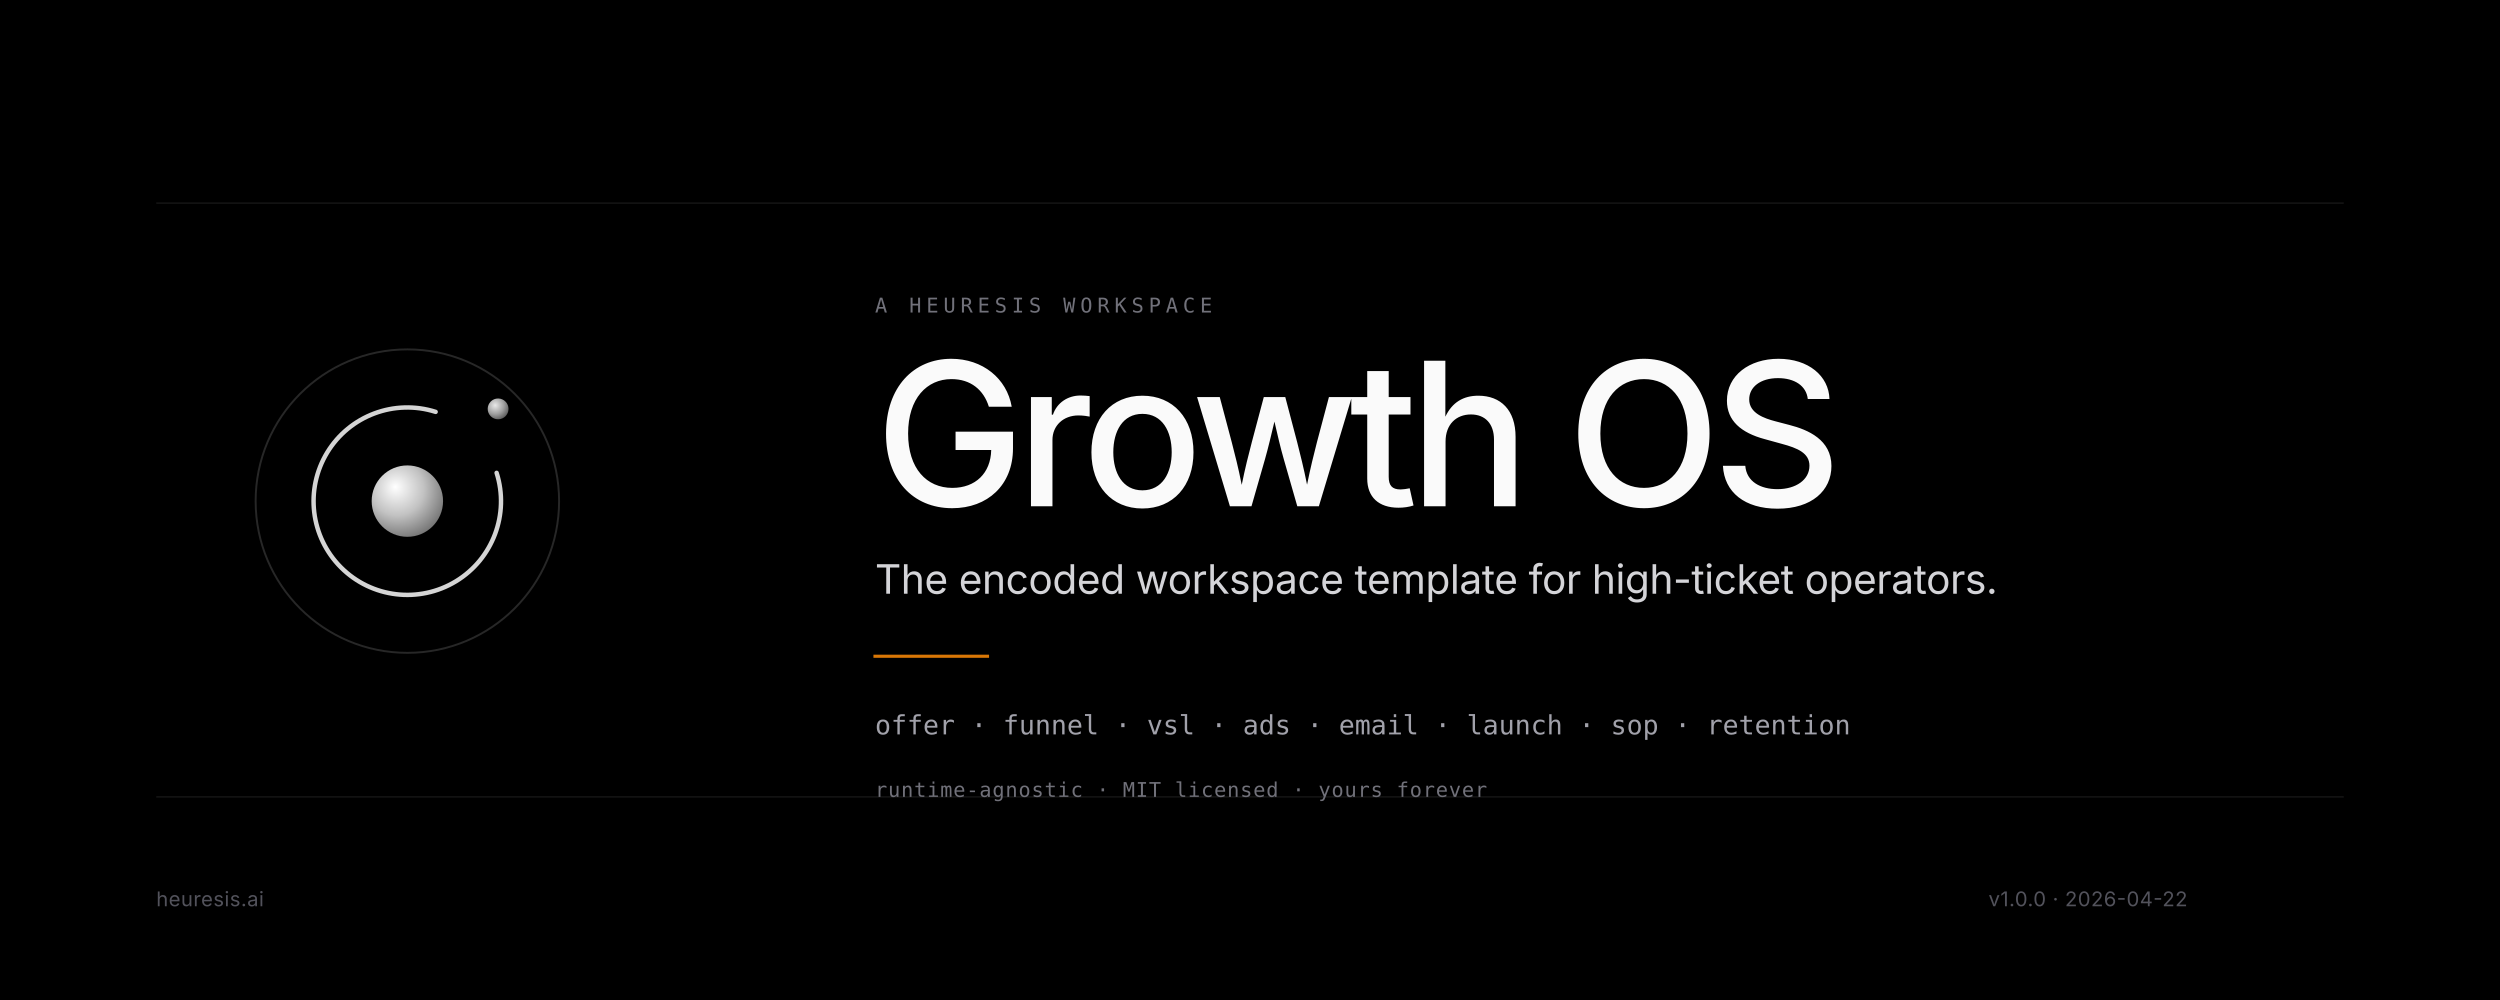
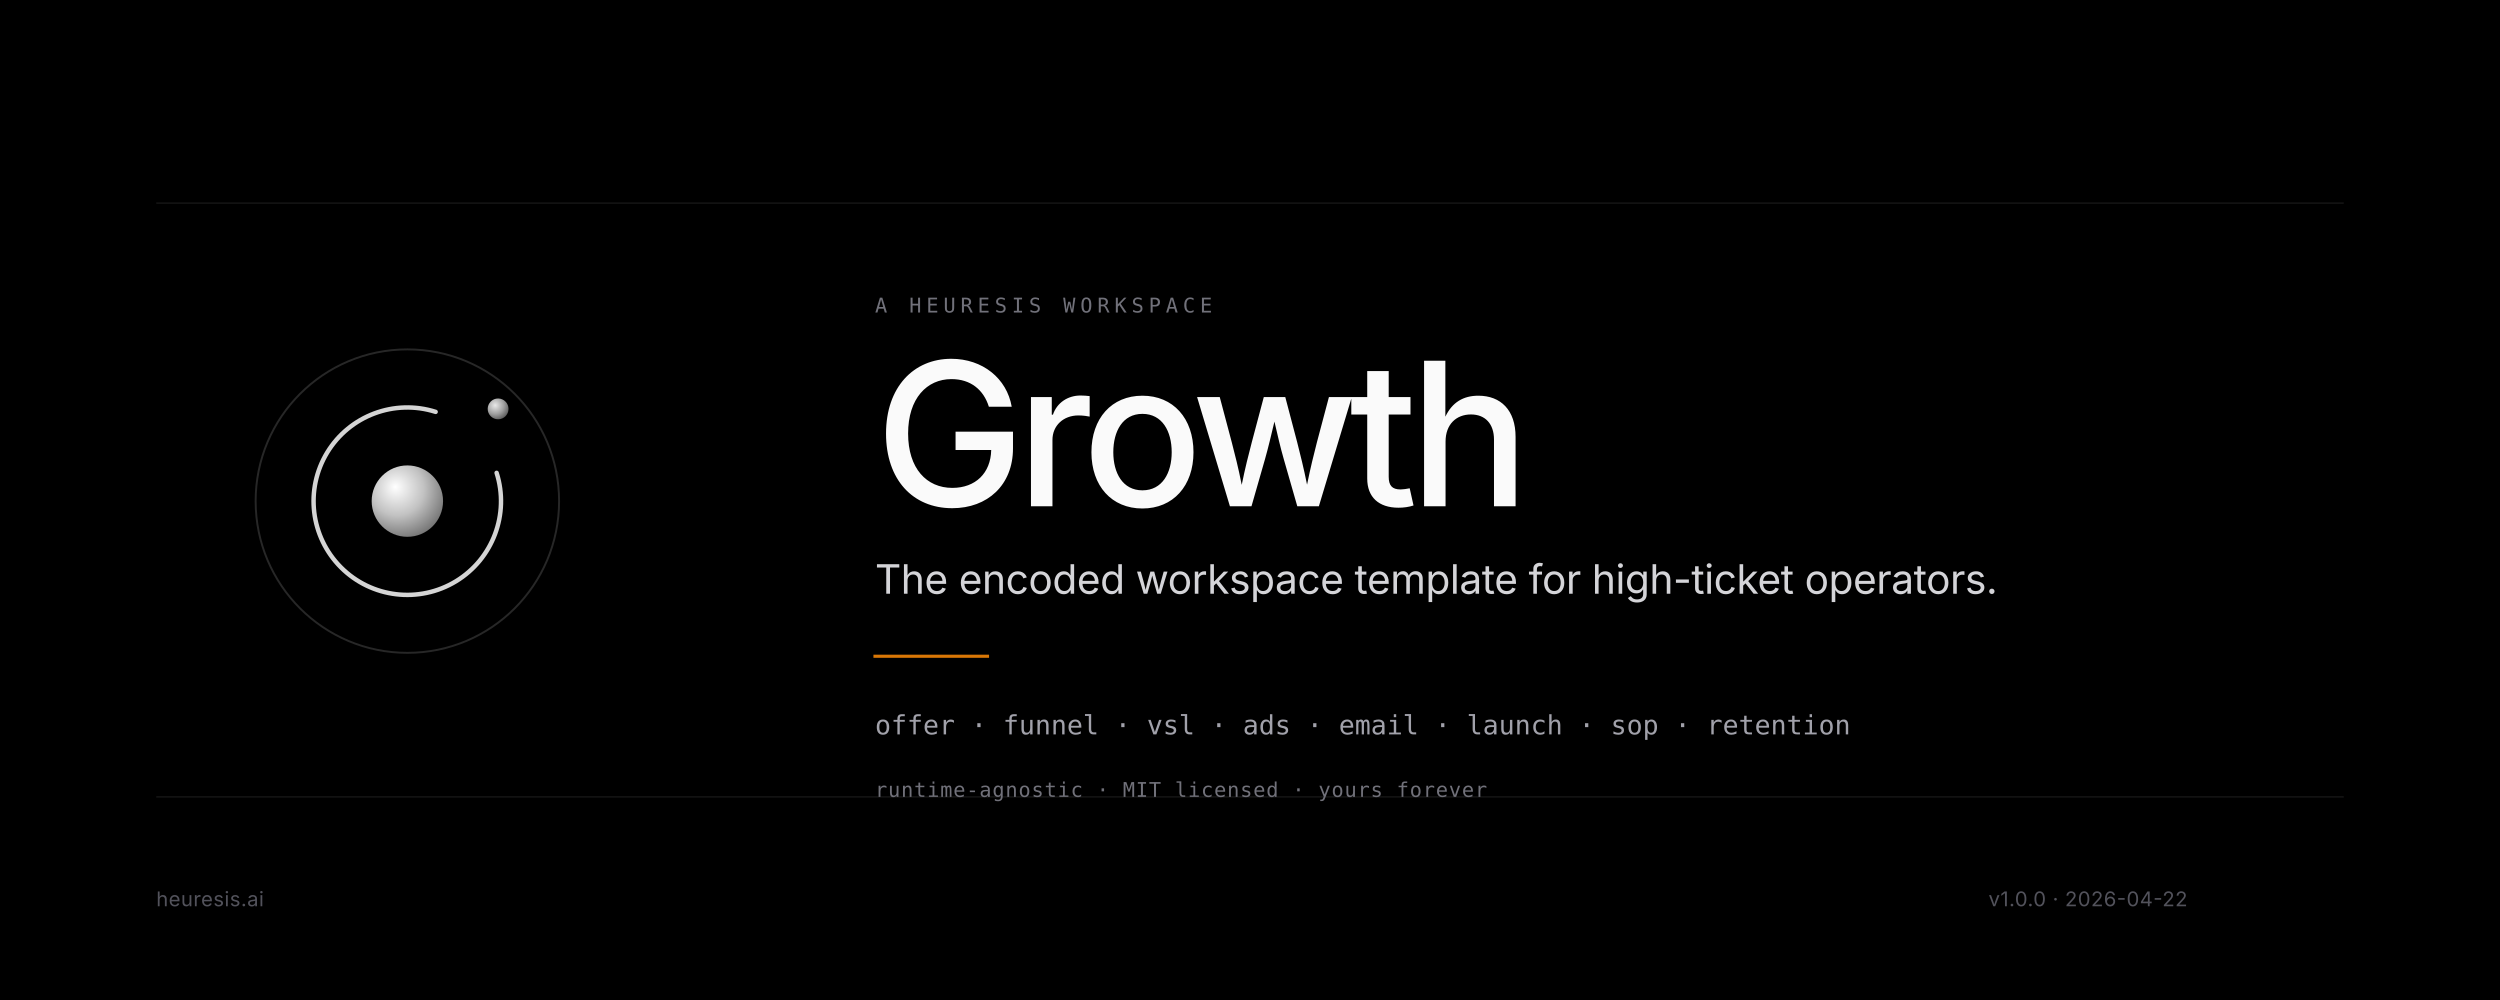
- <svg xmlns="http://www.w3.org/2000/svg" viewBox="0 0 1600 640" width="1600" height="640" role="img" aria-label="Growth OS — a Heuresis workspace template">
+ <svg xmlns="http://www.w3.org/2000/svg" viewBox="0 0 1600 640" width="1600" height="640" role="img" aria-label="Growth — a Heuresis workspace template">
  <defs>
    <radialGradient id="hb-core-d" cx="38%" cy="35%" r="68%" fx="33%" fy="30%">
      <stop offset="0%" stop-color="#ffffff" />
      <stop offset="55%" stop-color="#C2C2C2" />
      <stop offset="100%" stop-color="#787878" />
    </radialGradient>
    <radialGradient id="hb-particle-d" cx="36%" cy="33%" r="70%">
      <stop offset="0%" stop-color="#E8E8E8" />
      <stop offset="60%" stop-color="#A0A0A0" />
      <stop offset="100%" stop-color="#606060" />
    </radialGradient>
    <style>
      .hb-title { font-family: "Geist", "Inter", system-ui, -apple-system, "Segoe UI", Roboto, "Helvetica Neue", Arial, sans-serif; font-weight: 500; letter-spacing: -0.04em; fill: #fafafa; }
      .hb-subtitle { font-family: "Geist", "Inter", system-ui, -apple-system, "Segoe UI", Roboto, "Helvetica Neue", Arial, sans-serif; font-weight: 400; letter-spacing: -0.01em; fill: #d4d4d8; }
      .hb-tagline { font-family: "Geist Mono", "JetBrains Mono", "SF Mono", Menlo, Consolas, monospace; font-weight: 400; letter-spacing: 0; fill: #a1a1aa; }
      .hb-label { font-family: "Geist Mono", "JetBrains Mono", "SF Mono", Menlo, Consolas, monospace; font-weight: 500; letter-spacing: 0.24em; text-transform: uppercase; fill: #71717a; }
      .hb-meta { font-family: "Geist Mono", "JetBrains Mono", "SF Mono", Menlo, Consolas, monospace; font-weight: 400; letter-spacing: 0.04em; fill: #71717a; }
      .hb-sig { font-family: "Geist", "Inter", system-ui, -apple-system, "Segoe UI", Roboto, sans-serif; font-weight: 400; letter-spacing: 0.02em; fill: #52525b; }
    </style>
  </defs>
  <rect width="1600" height="640" fill="#000000" />
  <g transform="translate(100 130)" opacity="0.08">
    <path d="M 0 0 L 1400 0" stroke="#fafafa" stroke-width="1" />
    <path d="M 0 380 L 1400 380" stroke="#fafafa" stroke-width="1" />
  </g>
  <g transform="translate(17 77) scale(0.952)">
    <circle cx="256" cy="256" r="102" fill="none" stroke="#fafafa" stroke-width="1.3" opacity="0.16" />
    <path d="M 316,237 A 63,63 0 1,1 275,196" fill="none" stroke="#fafafa" stroke-width="3" stroke-linecap="round" opacity="0.85" />
    <circle cx="256" cy="256" r="24" fill="url(#hb-core-d)" />
    <circle cx="317" cy="194" r="7" fill="url(#hb-particle-d)" />
  </g>
  <g transform="translate(560 0)">
    <text class="hb-label" x="0" y="200" font-size="13">A  HEURESIS  WORKSPACE</text>
-     <text class="hb-title" x="0" y="324" font-size="128">Growth OS</text>
+     <text class="hb-title" x="0" y="324" font-size="128">Growth</text>
    <text class="hb-subtitle" x="0" y="380" font-size="26">The encoded workspace template for high-ticket operators.</text>
    <line x1="0" y1="420" x2="72" y2="420" stroke="#d97706" stroke-width="2" stroke-linecap="square" />
    <text class="hb-tagline" x="0" y="470" font-size="17">offer · funnel · vsl · ads · email · launch · sop · retention</text>
    <text class="hb-meta" x="0" y="510" font-size="13">runtime-agnostic  ·  MIT licensed  ·  yours forever</text>
  </g>
  <g transform="translate(100 580)">
    <text class="hb-sig" x="0" y="0" font-size="13">heuresis.ai</text>
  </g>
  <g transform="translate(1400 580)">
    <text class="hb-sig" x="0" y="0" font-size="13" text-anchor="end">v1.0.0  ·  2026-04-22</text>
  </g>
</svg>
